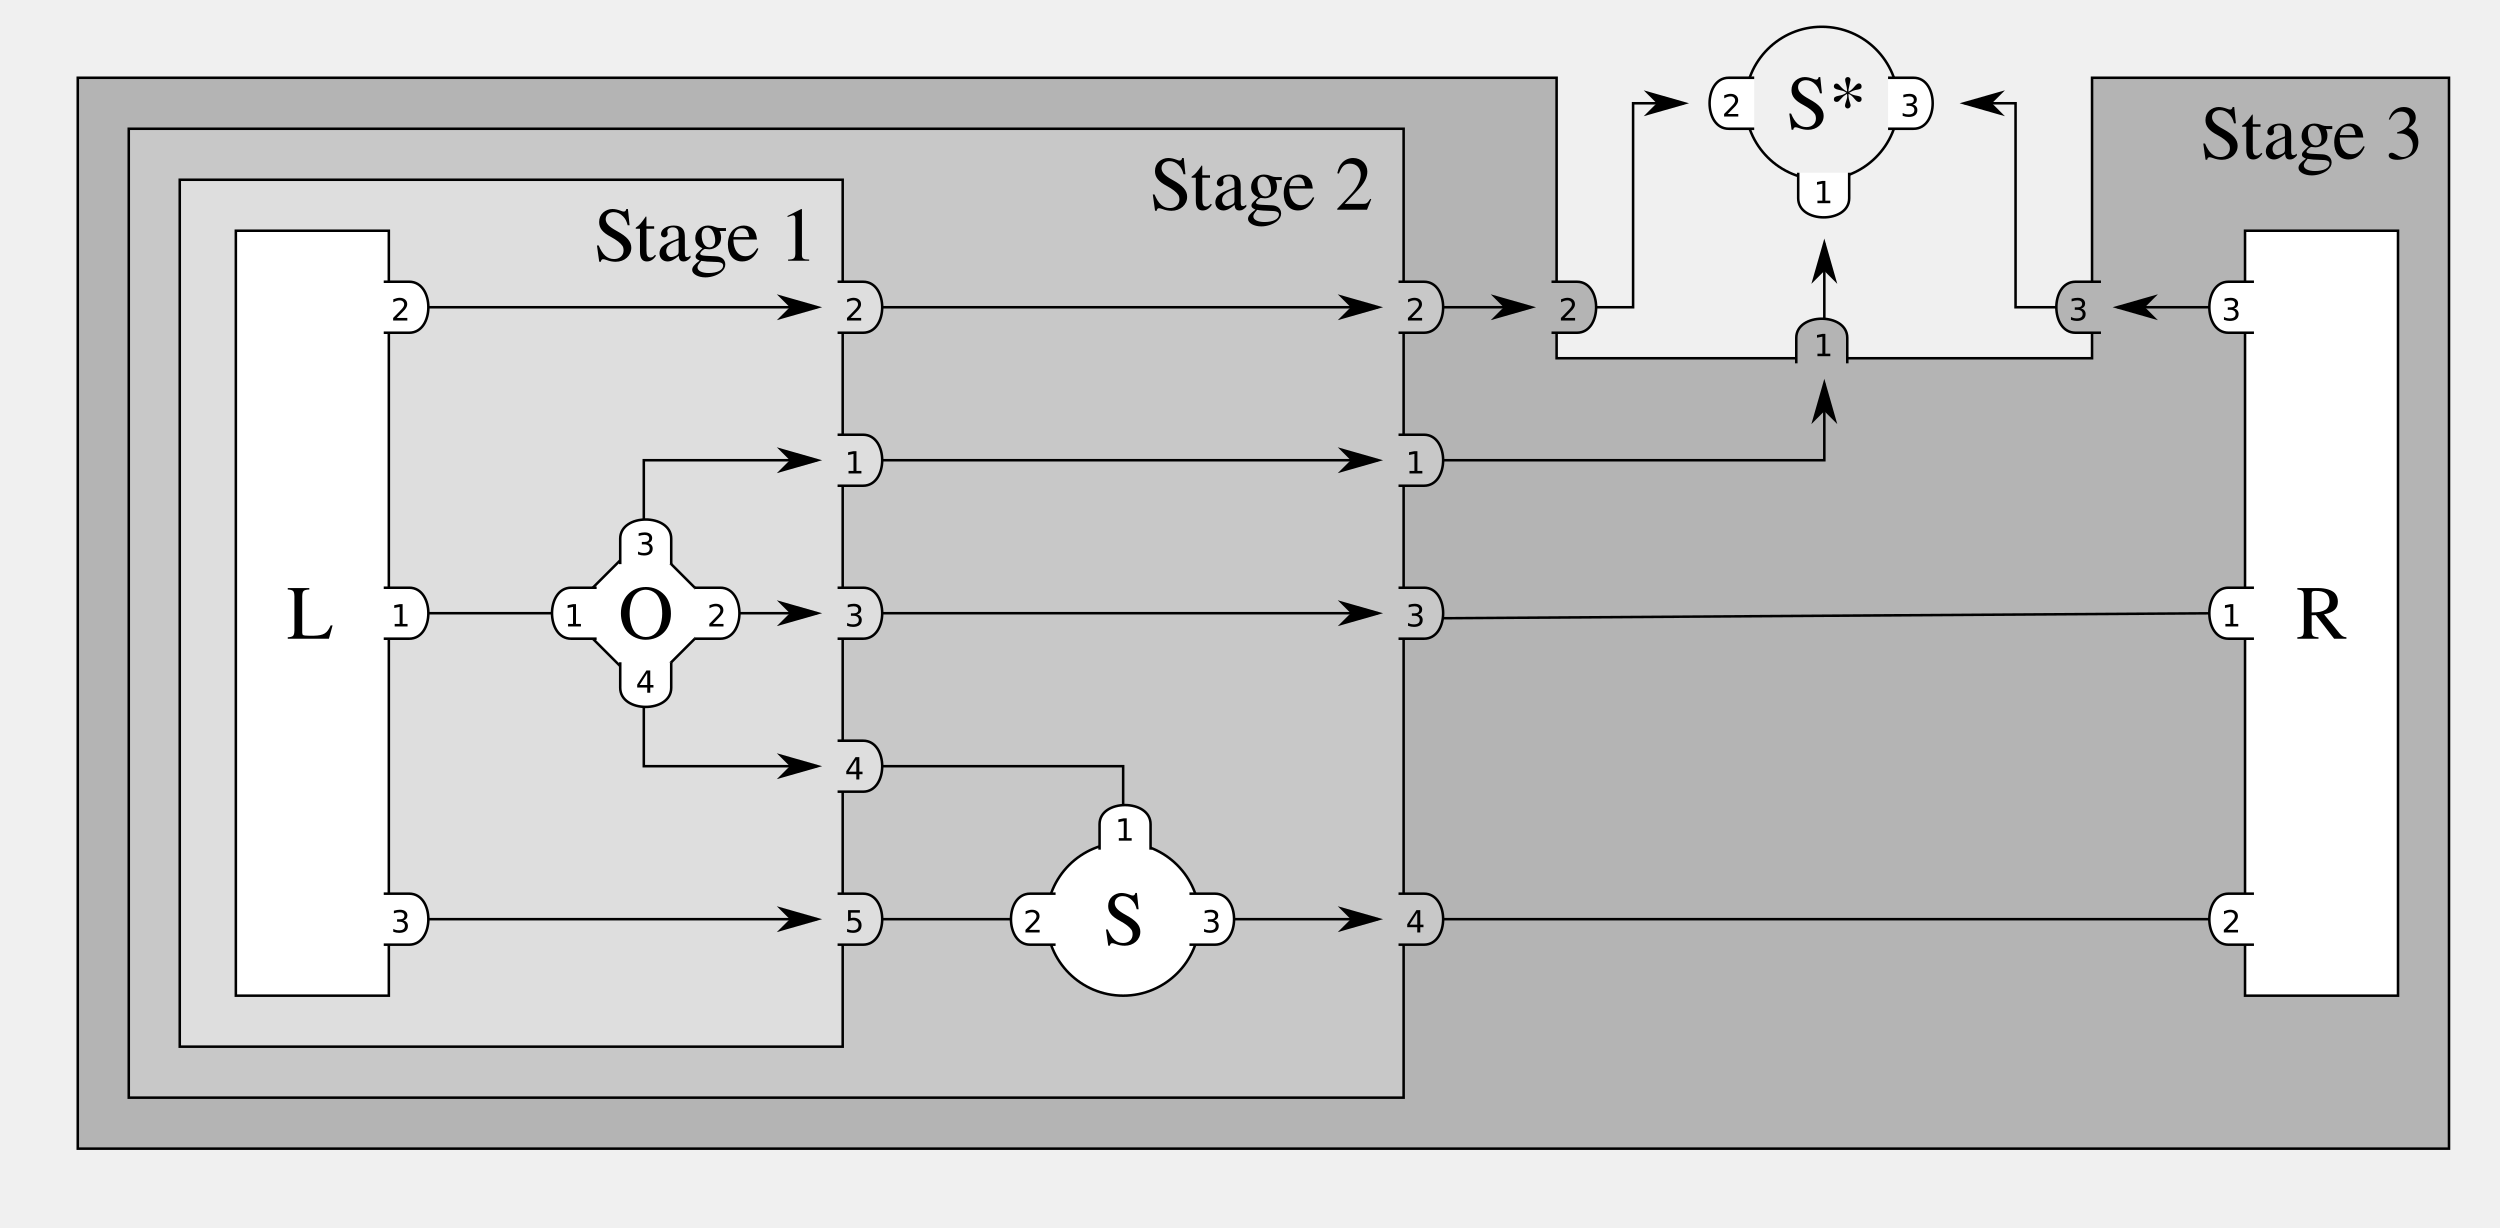
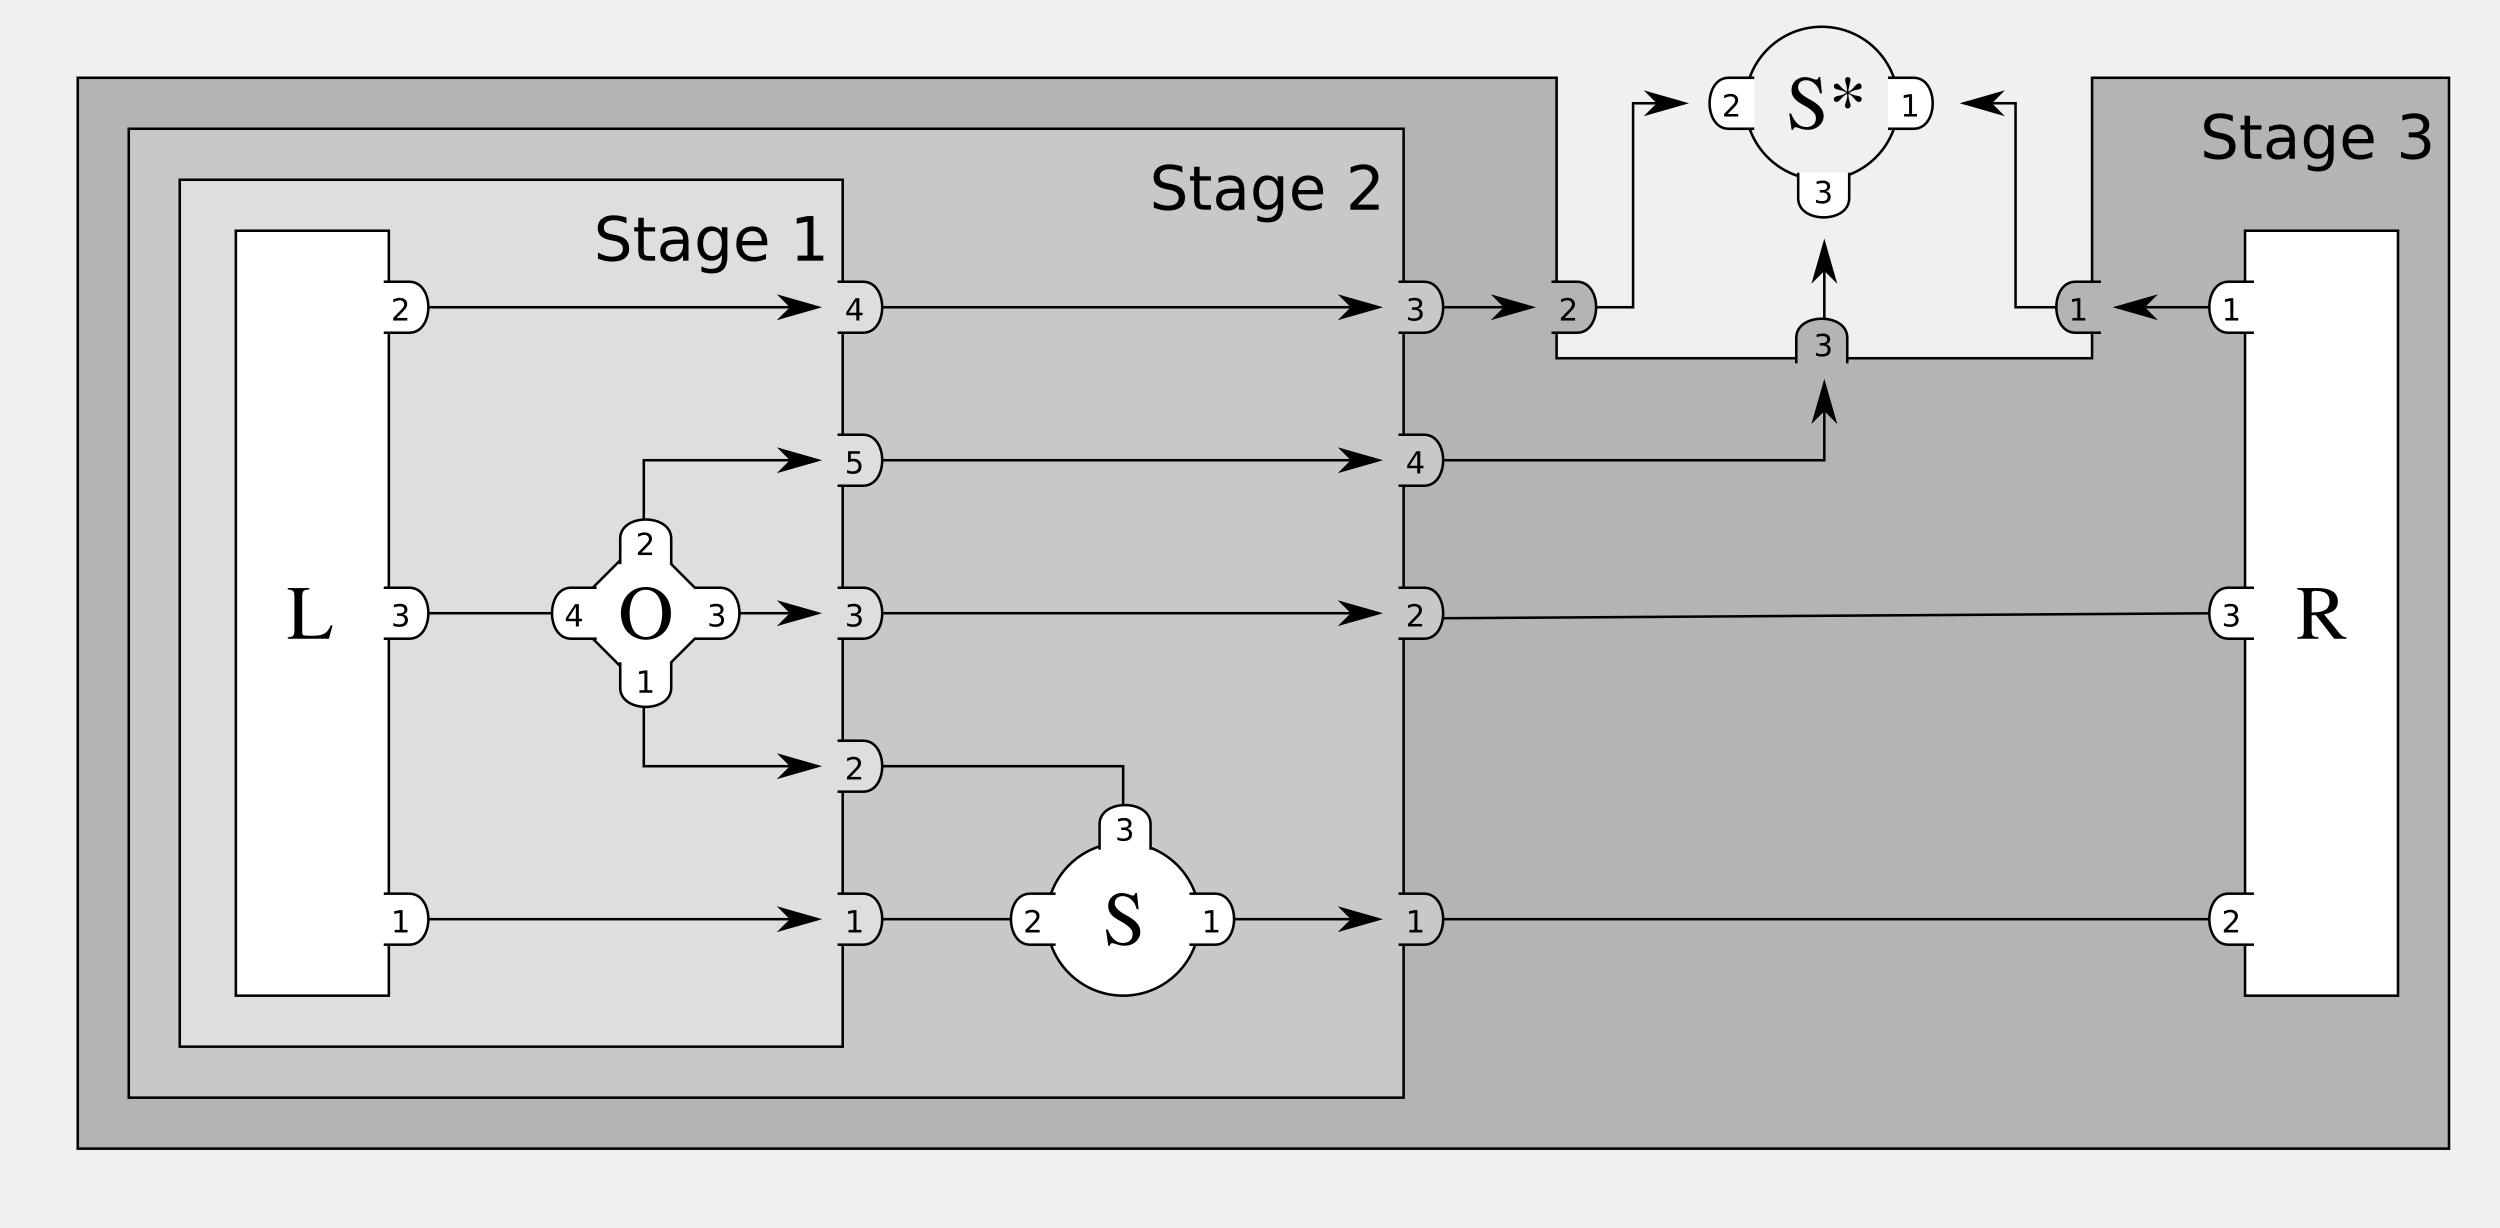
<svg xmlns="http://www.w3.org/2000/svg" width="980.5" height="481.5" id="svg2" version="1.0">
  <defs id="defs4">
    <marker orient="auto" refY="0" refX="0" id="Arrow1Lend" style="overflow:visible">
      <path id="path3859" d="M 0,0 5,-5 -12.5,0 5,5 0,0 z" style="fill-rule:evenodd;stroke:#000000;stroke-width:1pt;marker-start:none" transform="matrix(-0.8,0,0,-0.8,-10,0)" />
    </marker>
  </defs>
  <g id="layer1" transform="translate(60.5,60.5)">
    <path style="fill:#b4b4b4;fill-opacity:1;stroke:#000000;stroke-width:1px;stroke-linecap:butt;stroke-linejoin:miter;stroke-opacity:1" d="m -30,390 0,-420 580,0 0,110 210,0 0,-110 140,0 0,420 -930,0 z" id="path6190" />
    <path style="fill:none;stroke:#000000;stroke-width:1px;stroke-linecap:butt;stroke-linejoin:miter;stroke-opacity:1;marker-end:url(#Arrow1Lend)" d="m 655,70 0,-35" id="path6446" />
    <path style="fill:none;stroke:#000000;stroke-width:1px;stroke-linecap:butt;stroke-linejoin:miter;stroke-opacity:1;marker-end:url(#Arrow1Lend)" d="m 560,60 20,0 0,-80 20,0" id="path6448" />
    <path id="path6634" d="m 750,60 -20,0 0,-80 -20,0" style="fill:none;stroke:#000000;stroke-width:1px;stroke-linecap:butt;stroke-linejoin:miter;stroke-opacity:1;marker-end:url(#Arrow1Lend)" />
    <path style="fill:none;stroke:#000000;stroke-width:1px;stroke-linecap:butt;stroke-linejoin:miter;stroke-opacity:1" d="m 500,182 310,-2" id="path6234" />
    <path style="fill:none;stroke:#000000;stroke-width:1px;stroke-linecap:butt;stroke-linejoin:miter;stroke-opacity:1" d="m 498,300 322,0" id="path6236" />
    <path id="path6230" d="m 500,60 40,0" style="fill:none;stroke:#000000;stroke-width:1px;stroke-linecap:butt;stroke-linejoin:miter;stroke-opacity:1;marker-end:url(#Arrow1Lend)" />
    <path style="fill:none;stroke:#000000;stroke-width:1px;stroke-linecap:butt;stroke-linejoin:miter;stroke-opacity:1;marker-end:url(#Arrow1Lend)" d="m 500,120 155,0 0,-30" id="path6232" />
    <path id="path6184" d="m 280,120 200,0" style="fill:none;stroke:#000000;stroke-width:1px;stroke-linecap:butt;stroke-linejoin:miter;stroke-opacity:1;marker-end:url(#Arrow1Lend)" />
    <path style="fill:none;stroke:#000000;stroke-width:1px;stroke-linecap:butt;stroke-linejoin:miter;stroke-opacity:1;marker-end:url(#Arrow1Lend)" d="m 280,60 200,0" id="path6186" />
    <rect style="fill:#c8c8c8;fill-opacity:1;stroke:#000000;stroke-opacity:1" id="rect5974" width="500" height="380" x="-10" y="-10" />
    <path style="fill:none;stroke:#000000;stroke-width:1px;stroke-linecap:butt;stroke-linejoin:miter;stroke-opacity:1" d="m 380,270 0,-30 -100,0" id="path3188" />
-     <path transform="translate(180,210)" d="m 230,90 a 30,30 0 1 1 -60,0 30,30 0 1 1 60,0 z" id="path3176" style="fill:#ffffff;fill-opacity:1;stroke:#000000;stroke-width:1;stroke-linecap:round;stroke-miterlimit:4;stroke-opacity:1;stroke-dasharray:none;stroke-dashoffset:0;marker:none;visibility:visible;display:inline;overflow:visible;enable-background:accumulate" />
+     <path transform="translate(180,210)" d="m 230,90 c 0,16.569 -13.431,30 -30,30 -16.569,0 -30,-13.431 -30,-30 0,-16.569 13.431,-30 30,-30 16.569,0 30,13.431 30,30 z" id="path3176" style="fill:#ffffff;fill-opacity:1;stroke:#000000;stroke-width:1;stroke-linecap:round;stroke-miterlimit:4;stroke-opacity:1;stroke-dasharray:none;stroke-dashoffset:0;marker:none;visibility:visible;display:inline;overflow:visible;enable-background:accumulate" />
    <rect y="30" x="820" height="300" width="60" id="rect3178" style="fill:#ffffff;fill-opacity:1;stroke:#000000;stroke-width:1;stroke-linecap:round;stroke-linejoin:miter;stroke-miterlimit:4;stroke-opacity:1;stroke-dasharray:none;stroke-dashoffset:0;marker:none;visibility:visible;display:inline;overflow:visible;enable-background:accumulate" />
    <path style="fill:none;stroke:#000000;stroke-width:1px;stroke-linecap:butt;stroke-linejoin:miter;stroke-opacity:1;marker-end:url(#Arrow1Lend)" d="m 280,180 200,0" id="path3186-7" />
    <path style="fill:none;stroke:#000000;stroke-width:1px;stroke-linecap:butt;stroke-linejoin:miter;stroke-opacity:1" d="m 280,300 70,0" id="path3190-9" />
    <path style="fill:none;stroke:#000000;stroke-width:1px;stroke-linecap:butt;stroke-linejoin:miter;stroke-opacity:1;marker-end:url(#Arrow1Lend)" d="m 410,300 70,0" id="path3192" />
    <text id="text3194" y="190" x="840" style="font-size:30px;font-style:normal;font-variant:normal;font-weight:normal;font-stretch:normal;text-align:start;line-height:100%;writing-mode:lr-tb;text-anchor:start;fill:#000000;fill-opacity:1;fill-rule:nonzero;stroke:none;stroke-width:1px;marker:none;visibility:visible;display:inline;overflow:visible;enable-background:accumulate;font-family:Times;-inkscape-font-specification:Times" xml:space="preserve">
      <tspan y="190" x="840" id="tspan3196">R</tspan>
    </text>
    <text id="text3202" y="310" x="372" style="font-size:30px;font-style:normal;font-variant:normal;font-weight:normal;font-stretch:normal;text-align:start;line-height:100%;writing-mode:lr-tb;text-anchor:start;fill:#000000;fill-opacity:1;fill-rule:nonzero;stroke:none;stroke-width:1px;marker:none;visibility:visible;display:inline;overflow:visible;enable-background:accumulate;font-family:Times;-inkscape-font-specification:Times" xml:space="preserve">
      <tspan y="310" x="372" id="tspan3204">S</tspan>
    </text>
    <path style="fill:#ffffff;fill-opacity:1;stroke:#000000;stroke-width:1px;stroke-linecap:butt;stroke-linejoin:miter;stroke-opacity:1" d="m 353.5,290 c 0,0 -5,0 -10,0 -10,0 -10,20 0,20 5,0 10,0 10,0" id="path3708" />
    <path style="fill:none;stroke:#000000;stroke-width:1px;stroke-linecap:butt;stroke-linejoin:miter;stroke-opacity:1;marker-end:url(#Arrow1Lend)" d="m 810,60 -40,0" id="path6820" />
    <path id="path3722" d="m 823.5,50 c 0,0 -5,0 -10,0 -10,0 -10,20 0,20 5,0 10,0 10,0" style="fill:#ffffff;fill-opacity:1;stroke:#000000;stroke-width:1px;stroke-linecap:butt;stroke-linejoin:miter;stroke-opacity:1" />
    <path style="fill:#ffffff;fill-opacity:1;stroke:#000000;stroke-width:1px;stroke-linecap:butt;stroke-linejoin:miter;stroke-opacity:1" d="m 823.5,170 c 0,0 -5,0 -10,0 -10,0 -10,20 0,20 5,0 10,0 10,0" id="path3724" />
    <path id="path3726" d="m 823.5,290 c 0,0 -5,0 -10,0 -10,0 -10,20 0,20 5,0 10,0 10,0" style="fill:#ffffff;fill-opacity:1;stroke:#000000;stroke-width:1px;stroke-linecap:butt;stroke-linejoin:miter;stroke-opacity:1" />
    <text id="text3728" y="185.203" x="810.812" style="font-size:12px;font-style:normal;font-variant:normal;font-weight:normal;font-stretch:normal;text-align:start;line-height:125%;writing-mode:lr-tb;text-anchor:start;fill:#000000;fill-opacity:1;stroke:none;font-family:Bitstream Vera Sans;-inkscape-font-specification:Bitstream Vera Sans" xml:space="preserve">
-       <tspan y="185.203" x="810.812" id="tspan3730">1</tspan>
+       <tspan y="185.203" x="810.812" id="tspan3730">3</tspan>
    </text>
    <text xml:space="preserve" style="font-size:12px;font-style:normal;font-variant:normal;font-weight:normal;font-stretch:normal;text-align:start;line-height:125%;writing-mode:lr-tb;text-anchor:start;fill:#000000;fill-opacity:1;stroke:none;font-family:Bitstream Vera Sans;-inkscape-font-specification:Bitstream Vera Sans" x="810.812" y="65.203" id="text3732">
-       <tspan id="tspan3734" x="810.812" y="65.203">3</tspan>
+       <tspan id="tspan3734" x="810.812" y="65.203">1</tspan>
    </text>
    <text id="text3736" y="305.203" x="810.812" style="font-size:12px;font-style:normal;font-variant:normal;font-weight:normal;font-stretch:normal;text-align:start;line-height:125%;writing-mode:lr-tb;text-anchor:start;fill:#000000;fill-opacity:1;stroke:none;font-family:Bitstream Vera Sans;-inkscape-font-specification:Bitstream Vera Sans" xml:space="preserve">
      <tspan y="305.203" x="810.812" id="tspan3738">2</tspan>
    </text>
    <path id="path3742" d="m 406,290 c 0,0 5,0 10,0 10,0 10,20 0,20 -5,0 -10,0 -10,0" style="fill:#ffffff;fill-opacity:1;stroke:#000000;stroke-width:1px;stroke-linecap:butt;stroke-linejoin:miter;stroke-opacity:1" />
    <text xml:space="preserve" style="font-size:12px;font-style:normal;font-variant:normal;font-weight:normal;font-stretch:normal;text-align:start;line-height:125%;writing-mode:lr-tb;text-anchor:start;fill:#000000;fill-opacity:1;stroke:none;font-family:Bitstream Vera Sans;-inkscape-font-specification:Bitstream Vera Sans" x="340.812" y="305.203" id="text3748">
      <tspan id="tspan3750" x="340.812" y="305.203">2</tspan>
    </text>
    <text id="text3756" y="305.203" x="410.812" style="font-size:12px;font-style:normal;font-variant:normal;font-weight:normal;font-stretch:normal;text-align:start;line-height:125%;writing-mode:lr-tb;text-anchor:start;fill:#000000;fill-opacity:1;stroke:none;font-family:Bitstream Vera Sans;-inkscape-font-specification:Bitstream Vera Sans" xml:space="preserve">
-       <tspan y="305.203" x="410.812" id="tspan3758">3</tspan>
+       <tspan y="305.203" x="410.812" id="tspan3758">1</tspan>
    </text>
    <path style="fill:#ffffff;fill-opacity:1;stroke:#000000;stroke-width:1px;stroke-linecap:butt;stroke-linejoin:miter;stroke-opacity:1" d="m 390.75,272.75 c 0,0 0,-5 0,-10 0,-10 -20,-10 -20,0 0,5 0,10 0,10" id="path3766" />
    <text xml:space="preserve" style="font-size:12px;font-style:normal;font-variant:normal;font-weight:normal;font-stretch:normal;text-align:start;line-height:125%;writing-mode:lr-tb;text-anchor:start;fill:#000000;fill-opacity:1;stroke:none;font-family:Bitstream Vera Sans;-inkscape-font-specification:Bitstream Vera Sans" x="376.812" y="269.203" id="text3774">
-       <tspan id="tspan3776" x="376.812" y="269.203">1</tspan>
+       <tspan id="tspan3776" x="376.812" y="269.203">3</tspan>
    </text>
    <rect style="fill:#dedede;fill-opacity:1;stroke:#000000;stroke-opacity:1" id="rect3833" width="260" height="340" x="10" y="10" />
    <path id="path3825" d="m 192,200 0,40 68,0" style="fill:none;stroke:#000000;stroke-width:1px;stroke-linecap:butt;stroke-linejoin:miter;stroke-opacity:1;marker-end:url(#Arrow1Lend)" />
    <rect style="fill:#ffffff;fill-opacity:1;stroke:#000000;stroke-width:1;stroke-linecap:round;stroke-linejoin:miter;stroke-miterlimit:4;stroke-opacity:1;stroke-dasharray:none;stroke-dashoffset:0;marker:none;visibility:visible;display:inline;overflow:visible;enable-background:accumulate" id="rect2385" width="60" height="300" x="32" y="30" />
    <path style="fill:#ffffff;fill-opacity:1;stroke:#000000;stroke-width:1;stroke-linecap:round;stroke-linejoin:miter;stroke-miterlimit:4;stroke-opacity:1;stroke-dashoffset:0;marker:none;visibility:visible;display:inline;overflow:visible;enable-background:accumulate" d="m 162,180 30,-30 30,30 -30,30 -30,-30 z" id="rect2387" />
    <path style="fill:none;stroke:#000000;stroke-width:1px;stroke-linecap:butt;stroke-linejoin:miter;stroke-opacity:1" d="m 92,180 70,0" id="path2389" />
    <text xml:space="preserve" style="font-size:30px;font-style:normal;font-variant:normal;font-weight:normal;font-stretch:normal;text-align:start;line-height:100%;writing-mode:lr-tb;text-anchor:start;fill:#000000;fill-opacity:1;fill-rule:nonzero;stroke:none;stroke-width:1px;marker:none;visibility:visible;display:inline;overflow:visible;enable-background:accumulate;font-family:Times;-inkscape-font-specification:Times" x="52" y="190" id="text2391">
      <tspan id="tspan2393" x="52" y="190">L</tspan>
    </text>
    <path style="fill:none;stroke:#000000;stroke-width:1px;stroke-linecap:butt;stroke-linejoin:miter;stroke-opacity:1;marker-end:url(#Arrow1Lend)" d="m 102,60 158,0" id="path3180" />
    <path style="fill:none;stroke:#000000;stroke-width:1px;stroke-linecap:butt;stroke-linejoin:miter;stroke-opacity:1;marker-end:url(#Arrow1Lend)" d="m 192,160 0,-40 68,0" id="path3182" />
    <path style="fill:none;stroke:#000000;stroke-width:1px;stroke-linecap:butt;stroke-linejoin:miter;stroke-opacity:1;marker-end:url(#Arrow1Lend)" d="m 222,180 38,0" id="path3186" />
    <path style="fill:none;stroke:#000000;stroke-width:1px;stroke-linecap:butt;stroke-linejoin:miter;stroke-opacity:1;marker-end:url(#Arrow1Lend)" d="m 92,300 168,0" id="path3190" />
    <text xml:space="preserve" style="font-size:30px;font-style:normal;font-variant:normal;font-weight:normal;font-stretch:normal;text-align:start;line-height:100%;writing-mode:lr-tb;text-anchor:start;fill:#000000;fill-opacity:1;fill-rule:nonzero;stroke:none;stroke-width:1px;marker:none;visibility:visible;display:inline;overflow:visible;enable-background:accumulate;font-family:Times;-inkscape-font-specification:Times" x="182" y="190" id="text3198">
      <tspan id="tspan3200" x="182" y="190">O</tspan>
    </text>
    <path style="fill:#ffffff;fill-opacity:1;stroke:#000000;stroke-width:1px;stroke-linecap:butt;stroke-linejoin:miter;stroke-opacity:1" d="m 90,50 c 0,0 5,0 10,0 10,0 10,20 0,20 -5,0 -10,0 -10,0" id="path2926" />
    <path id="path3702" d="m 90,170 c 0,0 5,0 10,0 10,0 10,20 0,20 -5,0 -10,0 -10,0" style="fill:#ffffff;fill-opacity:1;stroke:#000000;stroke-width:1px;stroke-linecap:butt;stroke-linejoin:miter;stroke-opacity:1" />
    <path style="fill:#ffffff;fill-opacity:1;stroke:#000000;stroke-width:1px;stroke-linecap:butt;stroke-linejoin:miter;stroke-opacity:1" d="m 90,290 c 0,0 5,0 10,0 10,0 10,20 0,20 -5,0 -10,0 -10,0" id="path3704" />
    <path style="fill:#ffffff;fill-opacity:1;stroke:#000000;stroke-width:1px;stroke-linecap:butt;stroke-linejoin:miter;stroke-opacity:1" d="m 173.5,170 c 0,0 -5,0 -10,0 -10,0 -10,20 0,20 5,0 10,0 10,0" id="path3706" />
    <text xml:space="preserve" style="font-size:12px;font-style:normal;font-variant:normal;font-weight:normal;font-stretch:normal;text-align:start;line-height:125%;writing-mode:lr-tb;text-anchor:start;fill:#000000;fill-opacity:1;stroke:none;font-family:Bitstream Vera Sans;-inkscape-font-specification:Bitstream Vera Sans" x="92.812" y="185.203" id="text3710">
-       <tspan id="tspan3712" x="92.812" y="185.203">1</tspan>
+       <tspan id="tspan3712" x="92.812" y="185.203">3</tspan>
    </text>
    <text id="text3714" y="305.203" x="92.812" style="font-size:12px;font-style:normal;font-variant:normal;font-weight:normal;font-stretch:normal;text-align:start;line-height:125%;writing-mode:lr-tb;text-anchor:start;fill:#000000;fill-opacity:1;stroke:none;font-family:Bitstream Vera Sans;-inkscape-font-specification:Bitstream Vera Sans" xml:space="preserve">
-       <tspan y="305.203" x="92.812" id="tspan3716">3</tspan>
+       <tspan y="305.203" x="92.812" id="tspan3716">1</tspan>
    </text>
    <text xml:space="preserve" style="font-size:12px;font-style:normal;font-variant:normal;font-weight:normal;font-stretch:normal;text-align:start;line-height:125%;writing-mode:lr-tb;text-anchor:start;fill:#000000;fill-opacity:1;stroke:none;font-family:Bitstream Vera Sans;-inkscape-font-specification:Bitstream Vera Sans" x="92.812" y="65.203" id="text3718">
      <tspan id="tspan3720" x="92.812" y="65.203">2</tspan>
    </text>
    <path id="path3760" d="m 212,170 c 0,0 5,0 10,0 10,0 10,20 0,20 -5,0 -10,0 -10,0" style="fill:#ffffff;fill-opacity:1;stroke:#000000;stroke-width:1px;stroke-linecap:butt;stroke-linejoin:miter;stroke-opacity:1" />
    <path id="path3762" d="m 202.75,160.75 c 0,0 0,-5 0,-10 0,-10 -20,-10 -20,0 0,5 0,10 0,10" style="fill:#ffffff;fill-opacity:1;stroke:#000000;stroke-width:1px;stroke-linecap:butt;stroke-linejoin:miter;stroke-opacity:1" />
    <path style="fill:#ffffff;fill-opacity:1;stroke:#000000;stroke-width:1px;stroke-linecap:butt;stroke-linejoin:miter;stroke-opacity:1" d="m 202.75,199.25 c 0,0 0,5 0,10 0,10 -20,10 -20,0 0,-5 0,-10 0,-10" id="path3764" />
    <text id="text3782" y="185.203" x="160.812" style="font-size:12px;font-style:normal;font-variant:normal;font-weight:normal;font-stretch:normal;text-align:start;line-height:125%;writing-mode:lr-tb;text-anchor:start;fill:#000000;fill-opacity:1;stroke:none;font-family:Bitstream Vera Sans;-inkscape-font-specification:Bitstream Vera Sans" xml:space="preserve">
-       <tspan y="185.203" x="160.812" id="tspan3784">1</tspan>
+       <tspan y="185.203" x="160.812" id="tspan3784">4</tspan>
    </text>
    <text xml:space="preserve" style="font-size:12px;font-style:normal;font-variant:normal;font-weight:normal;font-stretch:normal;text-align:start;line-height:125%;writing-mode:lr-tb;text-anchor:start;fill:#000000;fill-opacity:1;stroke:none;font-family:Bitstream Vera Sans;-inkscape-font-specification:Bitstream Vera Sans" x="216.812" y="185.203" id="text3786">
-       <tspan x="216.812" y="185.203" id="tspan3790">2</tspan>
+       <tspan x="216.812" y="185.203" id="tspan3790">3</tspan>
    </text>
    <text id="text3794" y="157.203" x="188.812" style="font-size:12px;font-style:normal;font-variant:normal;font-weight:normal;font-stretch:normal;text-align:start;line-height:125%;writing-mode:lr-tb;text-anchor:start;fill:#000000;fill-opacity:1;stroke:none;font-family:Bitstream Vera Sans;-inkscape-font-specification:Bitstream Vera Sans" xml:space="preserve">
-       <tspan y="157.203" x="188.812" id="tspan3796">3</tspan>
+       <tspan y="157.203" x="188.812" id="tspan3796">2</tspan>
    </text>
    <text xml:space="preserve" style="font-size:12px;font-style:normal;font-variant:normal;font-weight:normal;font-stretch:normal;text-align:start;line-height:125%;writing-mode:lr-tb;text-anchor:start;fill:#000000;fill-opacity:1;stroke:none;font-family:Bitstream Vera Sans;-inkscape-font-specification:Bitstream Vera Sans" x="188.812" y="211.203" id="text3798">
-       <tspan id="tspan3800" x="188.812" y="211.203">4</tspan>
+       <tspan id="tspan3800" x="188.812" y="211.203">1</tspan>
    </text>
    <path style="fill:none;stroke:#000000;stroke-width:1px;stroke-linecap:butt;stroke-linejoin:miter;stroke-opacity:1;marker-end:url(#Arrow1Lend)" d="m 280,60 200,0" id="path6826" />
    <path id="path3835" d="m 268,50 c 0,0 5,0 10,0 10,0 10,20 0,20 -5,0 -10,0 -10,0" style="fill:#dedede;fill-opacity:1;stroke:#000000;stroke-width:1px;stroke-linecap:butt;stroke-linejoin:miter;stroke-opacity:1" />
    <path id="path6824" d="m 280,120 200,0" style="fill:none;stroke:#000000;stroke-width:1px;stroke-linecap:butt;stroke-linejoin:miter;stroke-opacity:1;marker-end:url(#Arrow1Lend)" />
    <path style="fill:#dedede;fill-opacity:1;stroke:#000000;stroke-width:1px;stroke-linecap:butt;stroke-linejoin:miter;stroke-opacity:1" d="m 268,170 c 0,0 5,0 10,0 10,0 10,20 0,20 -5,0 -10,0 -10,0" id="path3837" />
    <path id="path3839" d="m 268,290 c 0,0 5,0 10,0 10,0 10,20 0,20 -5,0 -10,0 -10,0" style="fill:#dedede;fill-opacity:1;stroke:#000000;stroke-width:1px;stroke-linecap:butt;stroke-linejoin:miter;stroke-opacity:1" />
    <text id="text3841" y="185.203" x="270.812" style="font-size:12px;font-style:normal;font-variant:normal;font-weight:normal;font-stretch:normal;text-align:start;line-height:125%;writing-mode:lr-tb;text-anchor:start;fill:#000000;fill-opacity:1;stroke:none;font-family:Bitstream Vera Sans;-inkscape-font-specification:Bitstream Vera Sans" xml:space="preserve">
      <tspan y="185.203" x="270.812" id="tspan3843">3</tspan>
    </text>
    <text xml:space="preserve" style="font-size:12px;font-style:normal;font-variant:normal;font-weight:normal;font-stretch:normal;text-align:start;line-height:125%;writing-mode:lr-tb;text-anchor:start;fill:#000000;fill-opacity:1;stroke:none;font-family:Bitstream Vera Sans;-inkscape-font-specification:Bitstream Vera Sans" x="270.812" y="305.203" id="text3845">
-       <tspan id="tspan3847" x="270.812" y="305.203">5</tspan>
+       <tspan id="tspan3847" x="270.812" y="305.203">1</tspan>
    </text>
    <text id="text3849" y="65.203" x="270.812" style="font-size:12px;font-style:normal;font-variant:normal;font-weight:normal;font-stretch:normal;text-align:start;line-height:125%;writing-mode:lr-tb;text-anchor:start;fill:#000000;fill-opacity:1;stroke:none;font-family:Bitstream Vera Sans;-inkscape-font-specification:Bitstream Vera Sans" xml:space="preserve">
-       <tspan y="65.203" x="270.812" id="tspan3851">2</tspan>
+       <tspan y="65.203" x="270.812" id="tspan3851">4</tspan>
    </text>
    <path style="fill:#dedede;fill-opacity:1;stroke:#000000;stroke-width:1px;stroke-linecap:butt;stroke-linejoin:miter;stroke-opacity:1" d="m 268,110 c 0,0 5,0 10,0 10,0 10,20 0,20 -5,0 -10,0 -10,0" id="path5591" />
    <text xml:space="preserve" style="font-size:12px;font-style:normal;font-variant:normal;font-weight:normal;font-stretch:normal;text-align:start;line-height:125%;writing-mode:lr-tb;text-anchor:start;fill:#000000;fill-opacity:1;stroke:none;font-family:Bitstream Vera Sans;-inkscape-font-specification:Bitstream Vera Sans" x="270.812" y="125.203" id="text5593">
-       <tspan id="tspan5595" x="270.812" y="125.203">1</tspan>
+       <tspan id="tspan5595" x="270.812" y="125.203">5</tspan>
    </text>
    <path style="fill:#dedede;fill-opacity:1;stroke:#000000;stroke-width:1px;stroke-linecap:butt;stroke-linejoin:miter;stroke-opacity:1" d="m 268,230 c 0,0 5,0 10,0 10,0 10,20 0,20 -5,0 -10,0 -10,0" id="path5597" />
    <text id="text5599" y="245.203" x="270.812" style="font-size:12px;font-style:normal;font-variant:normal;font-weight:normal;font-stretch:normal;text-align:start;line-height:125%;writing-mode:lr-tb;text-anchor:start;fill:#000000;fill-opacity:1;stroke:none;font-family:Bitstream Vera Sans;-inkscape-font-specification:Bitstream Vera Sans" xml:space="preserve">
-       <tspan y="245.203" x="270.812" id="tspan5601">4</tspan>
+       <tspan y="245.203" x="270.812" id="tspan5601">2</tspan>
    </text>
-     <path style="fill:none;stroke:#000000;stroke-width:1;stroke-linecap:round;stroke-miterlimit:4;stroke-opacity:1;stroke-dasharray:none;stroke-dashoffset:0;marker:none;visibility:visible;display:inline;overflow:visible;enable-background:accumulate" id="path2404" d="m 230,90 a 30,30 0 1 1 -60,0 30,30 0 1 1 60,0 z" transform="translate(454,-110)" />
+     <path style="fill:none;stroke:#000000;stroke-width:1;stroke-linecap:round;stroke-miterlimit:4;stroke-opacity:1;stroke-dasharray:none;stroke-dashoffset:0;marker:none;visibility:visible;display:inline;overflow:visible;enable-background:accumulate" id="path2404" d="m 230,90 c 0,16.569 -13.431,30 -30,30 -16.569,0 -30,-13.431 -30,-30 0,-16.569 13.431,-30 30,-30 16.569,0 30,13.431 30,30 z" transform="translate(454,-110)" />
    <text xml:space="preserve" style="font-size:30px;font-style:normal;font-variant:normal;font-weight:normal;font-stretch:normal;text-align:start;line-height:100%;writing-mode:lr-tb;text-anchor:start;fill:#000000;fill-opacity:1;fill-rule:nonzero;stroke:none;stroke-width:1px;marker:none;visibility:visible;display:inline;overflow:visible;enable-background:accumulate;font-family:Times;-inkscape-font-specification:Times" x="640" y="-10" id="text3206">
      <tspan id="tspan3208" x="640" y="-10">S*</tspan>
    </text>
    <path id="path3700" d="m 627.5,-30 c 0,0 -5,0 -10,0 -10,0 -10,20 0,20 5,0 10,0 10,0" style="fill:#ffffff;fill-opacity:1;stroke:#000000;stroke-width:1px;stroke-linecap:butt;stroke-linejoin:miter;stroke-opacity:1" />
    <path style="fill:#ffffff;fill-opacity:1;stroke:#000000;stroke-width:1px;stroke-linecap:butt;stroke-linejoin:miter;stroke-opacity:1" d="m 680,-30 c 0,0 5,0 10,0 10,0 10,20 0,20 -5,0 -10,0 -10,0" id="path3740" />
    <text id="text3744" y="-14.797" x="614.812" style="font-size:12px;font-style:normal;font-variant:normal;font-weight:normal;font-stretch:normal;text-align:start;line-height:125%;writing-mode:lr-tb;text-anchor:start;fill:#000000;fill-opacity:1;stroke:none;font-family:Bitstream Vera Sans;-inkscape-font-specification:Bitstream Vera Sans" xml:space="preserve">
      <tspan y="-14.797" x="614.812" id="tspan3746">2</tspan>
    </text>
    <text xml:space="preserve" style="font-size:12px;font-style:normal;font-variant:normal;font-weight:normal;font-stretch:normal;text-align:start;line-height:125%;writing-mode:lr-tb;text-anchor:start;fill:#000000;fill-opacity:1;stroke:none;font-family:Bitstream Vera Sans;-inkscape-font-specification:Bitstream Vera Sans" x="684.812" y="-14.797" id="text3752">
-       <tspan id="tspan3754" x="684.812" y="-14.797">3</tspan>
+       <tspan id="tspan3754" x="684.812" y="-14.797">1</tspan>
    </text>
    <path id="path3768" d="m 664.75,7.25 c 0,0 0,5 0,10 0,10 -20,10 -20,0 0,-5 0,-10 0,-10" style="fill:#ffffff;fill-opacity:1;stroke:#000000;stroke-width:1px;stroke-linecap:butt;stroke-linejoin:miter;stroke-opacity:1" />
    <text id="text3770" y="19.203" x="650.812" style="font-size:12px;font-style:normal;font-variant:normal;font-weight:normal;font-stretch:normal;text-align:start;line-height:125%;writing-mode:lr-tb;text-anchor:start;fill:#000000;fill-opacity:1;stroke:none;font-family:Bitstream Vera Sans;-inkscape-font-specification:Bitstream Vera Sans" xml:space="preserve">
-       <tspan y="19.203" x="650.812" id="tspan3772">1</tspan>
+       <tspan y="19.203" x="650.812" id="tspan3772">3</tspan>
    </text>
    <path id="path5978" d="m 488,170 c 0,0 5,0 10,0 10,0 10,20 0,20 -5,0 -10,0 -10,0" style="fill:#c8c8c8;fill-opacity:1;stroke:#000000;stroke-width:1px;stroke-linecap:butt;stroke-linejoin:miter;stroke-opacity:1" />
    <text xml:space="preserve" style="font-size:12px;font-style:normal;font-variant:normal;font-weight:normal;font-stretch:normal;text-align:start;line-height:125%;writing-mode:lr-tb;text-anchor:start;fill:#000000;fill-opacity:1;stroke:none;font-family:Bitstream Vera Sans;-inkscape-font-specification:Bitstream Vera Sans" x="490.812" y="185.203" id="text5980">
-       <tspan id="tspan5982" x="490.812" y="185.203">3</tspan>
+       <tspan id="tspan5982" x="490.812" y="185.203">2</tspan>
    </text>
    <path id="path5988" d="m 488,110 c 0,0 5,0 10,0 10,0 10,20 0,20 -5,0 -10,0 -10,0" style="fill:#c8c8c8;fill-opacity:1;stroke:#000000;stroke-width:1px;stroke-linecap:butt;stroke-linejoin:miter;stroke-opacity:1" />
    <text id="text5990" y="125.203" x="490.812" style="font-size:12px;font-style:normal;font-variant:normal;font-weight:normal;font-stretch:normal;text-align:start;line-height:125%;writing-mode:lr-tb;text-anchor:start;fill:#000000;fill-opacity:1;stroke:none;font-family:Bitstream Vera Sans;-inkscape-font-specification:Bitstream Vera Sans" xml:space="preserve">
-       <tspan y="125.203" x="490.812" id="tspan5992">1</tspan>
+       <tspan y="125.203" x="490.812" id="tspan5992">4</tspan>
    </text>
    <path id="path5994" d="m 488,290 c 0,0 5,0 10,0 10,0 10,20 0,20 -5,0 -10,0 -10,0" style="fill:#c8c8c8;fill-opacity:1;stroke:#000000;stroke-width:1px;stroke-linecap:butt;stroke-linejoin:miter;stroke-opacity:1" />
    <text xml:space="preserve" style="font-size:12px;font-style:normal;font-variant:normal;font-weight:normal;font-stretch:normal;text-align:start;line-height:125%;writing-mode:lr-tb;text-anchor:start;fill:#000000;fill-opacity:1;stroke:none;font-family:Bitstream Vera Sans;-inkscape-font-specification:Bitstream Vera Sans" x="490.812" y="305.203" id="text5996">
-       <tspan id="tspan5998" x="490.812" y="305.203">4</tspan>
+       <tspan id="tspan5998" x="490.812" y="305.203">1</tspan>
    </text>
    <path id="path6218" d="m 548,50 c 0,0 5,0 10,0 10,0 10,20 0,20 -5,0 -10,0 -10,0" style="fill:#b4b4b4;fill-opacity:1;stroke:#000000;stroke-width:1px;stroke-linecap:butt;stroke-linejoin:miter;stroke-opacity:1" />
    <text id="text6220" y="65.203" x="550.812" style="font-size:12px;font-style:normal;font-variant:normal;font-weight:normal;font-stretch:normal;text-align:start;line-height:125%;writing-mode:lr-tb;text-anchor:start;fill:#000000;fill-opacity:1;stroke:none;font-family:Bitstream Vera Sans;-inkscape-font-specification:Bitstream Vera Sans" xml:space="preserve">
      <tspan y="65.203" x="550.812" id="tspan6222">2</tspan>
    </text>
    <path style="fill:#b4b4b4;fill-opacity:1;stroke:#000000;stroke-width:1px;stroke-linecap:butt;stroke-linejoin:miter;stroke-opacity:1" d="m 763.5,50 c 0,0 -5,0 -10,0 -10,0 -10,20 0,20 5,0 10,0 10,0" id="path6238" />
    <text id="text6240" y="65.203" x="750.812" style="font-size:12px;font-style:normal;font-variant:normal;font-weight:normal;font-stretch:normal;text-align:start;line-height:125%;writing-mode:lr-tb;text-anchor:start;fill:#000000;fill-opacity:1;stroke:none;font-family:Bitstream Vera Sans;-inkscape-font-specification:Bitstream Vera Sans" xml:space="preserve">
-       <tspan y="65.203" x="750.812" id="tspan6242">3</tspan>
+       <tspan y="65.203" x="750.812" id="tspan6242">1</tspan>
    </text>
    <path style="fill:#b4b4b4;fill-opacity:1;stroke:#000000;stroke-width:1px;stroke-linecap:butt;stroke-linejoin:miter;stroke-opacity:1" d="m 664,82 c 0,0 0,-5 0,-10 0,-10 -20,-10 -20,0 0,5 0,10 0,10" id="path6256" />
    <text xml:space="preserve" style="font-size:12px;font-style:normal;font-variant:normal;font-weight:normal;font-stretch:normal;text-align:start;line-height:125%;writing-mode:lr-tb;text-anchor:start;fill:#000000;fill-opacity:1;stroke:none;font-family:Bitstream Vera Sans;-inkscape-font-specification:Bitstream Vera Sans" x="650.812" y="79.203" id="text6258">
-       <tspan id="tspan6260" x="650.812" y="79.203">1</tspan>
+       <tspan id="tspan6260" x="650.812" y="79.203">3</tspan>
    </text>
    <path style="fill:#c8c8c8;fill-opacity:1;stroke:#000000;stroke-width:1px;stroke-linecap:butt;stroke-linejoin:miter;stroke-opacity:1" d="m 488,50 c 0,0 5,0 10,0 10,0 10,20 0,20 -5,0 -10,0 -10,0" id="path5976" />
    <text xml:space="preserve" style="font-size:12px;font-style:normal;font-variant:normal;font-weight:normal;font-stretch:normal;text-align:start;line-height:125%;writing-mode:lr-tb;text-anchor:start;fill:#000000;fill-opacity:1;stroke:none;font-family:Bitstream Vera Sans;-inkscape-font-specification:Bitstream Vera Sans" x="490.812" y="65.203" id="text5984">
-       <tspan id="tspan5986" x="490.812" y="65.203">2</tspan>
+       <tspan id="tspan5986" x="490.812" y="65.203">3</tspan>
    </text>
-     <text xml:space="preserve" style="font-size:30px;font-style:normal;font-variant:normal;font-weight:normal;font-stretch:normal;text-align:start;line-height:100%;writing-mode:lr-tb;text-anchor:start;opacity:1;fill:#000000;fill-opacity:1;fill-rule:nonzero;stroke:none;stroke-width:1px;stroke-linecap:butt;stroke-linejoin:miter;marker:none;marker-start:none;marker-mid:none;marker-end:none;stroke-miterlimit:4;stroke-dasharray:none;stroke-dashoffset:0;stroke-opacity:1;visibility:visible;display:inline;overflow:visible;enable-background:accumulate;font-family:Times;-inkscape-font-specification:Times" x="172.36" y="41.748" id="text2839">
+     <text xml:space="preserve" style="font-size:24px;font-style:normal;font-variant:normal;font-weight:normal;font-stretch:normal;text-align:start;line-height:100%;writing-mode:lr;text-anchor:start;opacity:1;fill:#000000;fill-opacity:1;fill-rule:nonzero;stroke:none;stroke-width:1px;stroke-linecap:butt;stroke-linejoin:miter;marker:none;marker-start:none;marker-mid:none;marker-end:none;stroke-miterlimit:4;stroke-dasharray:none;stroke-dashoffset:0;stroke-opacity:1;visibility:visible;display:inline;overflow:visible;enable-background:accumulate;font-family:Bitstream Vera Sans;-inkscape-font-specification:Bitstream Vera Sans" x="172.36" y="41.748" id="text2839">
      <tspan id="tspan2841" x="172.36" y="41.748">Stage 1</tspan>
    </text>
-     <text id="text2843" y="21.748" x="390.36" style="font-size:30px;font-style:normal;font-variant:normal;font-weight:normal;font-stretch:normal;text-align:start;line-height:100%;writing-mode:lr-tb;text-anchor:start;opacity:1;fill:#000000;fill-opacity:1;fill-rule:nonzero;stroke:none;stroke-width:1px;stroke-linecap:butt;stroke-linejoin:miter;marker:none;marker-start:none;marker-mid:none;marker-end:none;stroke-miterlimit:4;stroke-dasharray:none;stroke-dashoffset:0;stroke-opacity:1;visibility:visible;display:inline;overflow:visible;enable-background:accumulate;font-family:Times;-inkscape-font-specification:Times" xml:space="preserve">
+     <text id="text2843" y="21.748" x="390.36" style="font-size:24px;font-style:normal;font-variant:normal;font-weight:normal;font-stretch:normal;text-align:start;line-height:100%;writing-mode:lr;text-anchor:start;opacity:1;fill:#000000;fill-opacity:1;fill-rule:nonzero;stroke:none;stroke-width:1px;stroke-linecap:butt;stroke-linejoin:miter;marker:none;marker-start:none;marker-mid:none;marker-end:none;stroke-miterlimit:4;stroke-dasharray:none;stroke-dashoffset:0;stroke-opacity:1;visibility:visible;display:inline;overflow:visible;enable-background:accumulate;font-family:Bitstream Vera Sans;-inkscape-font-specification:Bitstream Vera Sans" xml:space="preserve">
      <tspan y="21.748" x="390.36" id="tspan2845">Stage 2</tspan>
    </text>
-     <text xml:space="preserve" style="font-size:30px;font-style:normal;font-variant:normal;font-weight:normal;font-stretch:normal;text-align:start;line-height:100%;writing-mode:lr-tb;text-anchor:start;opacity:1;fill:#000000;fill-opacity:1;fill-rule:nonzero;stroke:none;stroke-width:1px;stroke-linecap:butt;stroke-linejoin:miter;marker:none;marker-start:none;marker-mid:none;marker-end:none;stroke-miterlimit:4;stroke-dasharray:none;stroke-dashoffset:0;stroke-opacity:1;visibility:visible;display:inline;overflow:visible;enable-background:accumulate;font-family:Times;-inkscape-font-specification:Times" x="802.36" y="1.748" id="text2847">
+     <text xml:space="preserve" style="font-size:24px;font-style:normal;font-variant:normal;font-weight:normal;font-stretch:normal;text-align:start;line-height:100%;writing-mode:lr;text-anchor:start;opacity:1;fill:#000000;fill-opacity:1;fill-rule:nonzero;stroke:none;stroke-width:1px;stroke-linecap:butt;stroke-linejoin:miter;marker:none;marker-start:none;marker-mid:none;marker-end:none;stroke-miterlimit:4;stroke-dasharray:none;stroke-dashoffset:0;stroke-opacity:1;visibility:visible;display:inline;overflow:visible;enable-background:accumulate;font-family:Bitstream Vera Sans;-inkscape-font-specification:Bitstream Vera Sans" x="802.36" y="1.748" id="text2847">
      <tspan id="tspan2849" x="802.36" y="1.748">Stage 3</tspan>
    </text>
  </g>
</svg>
